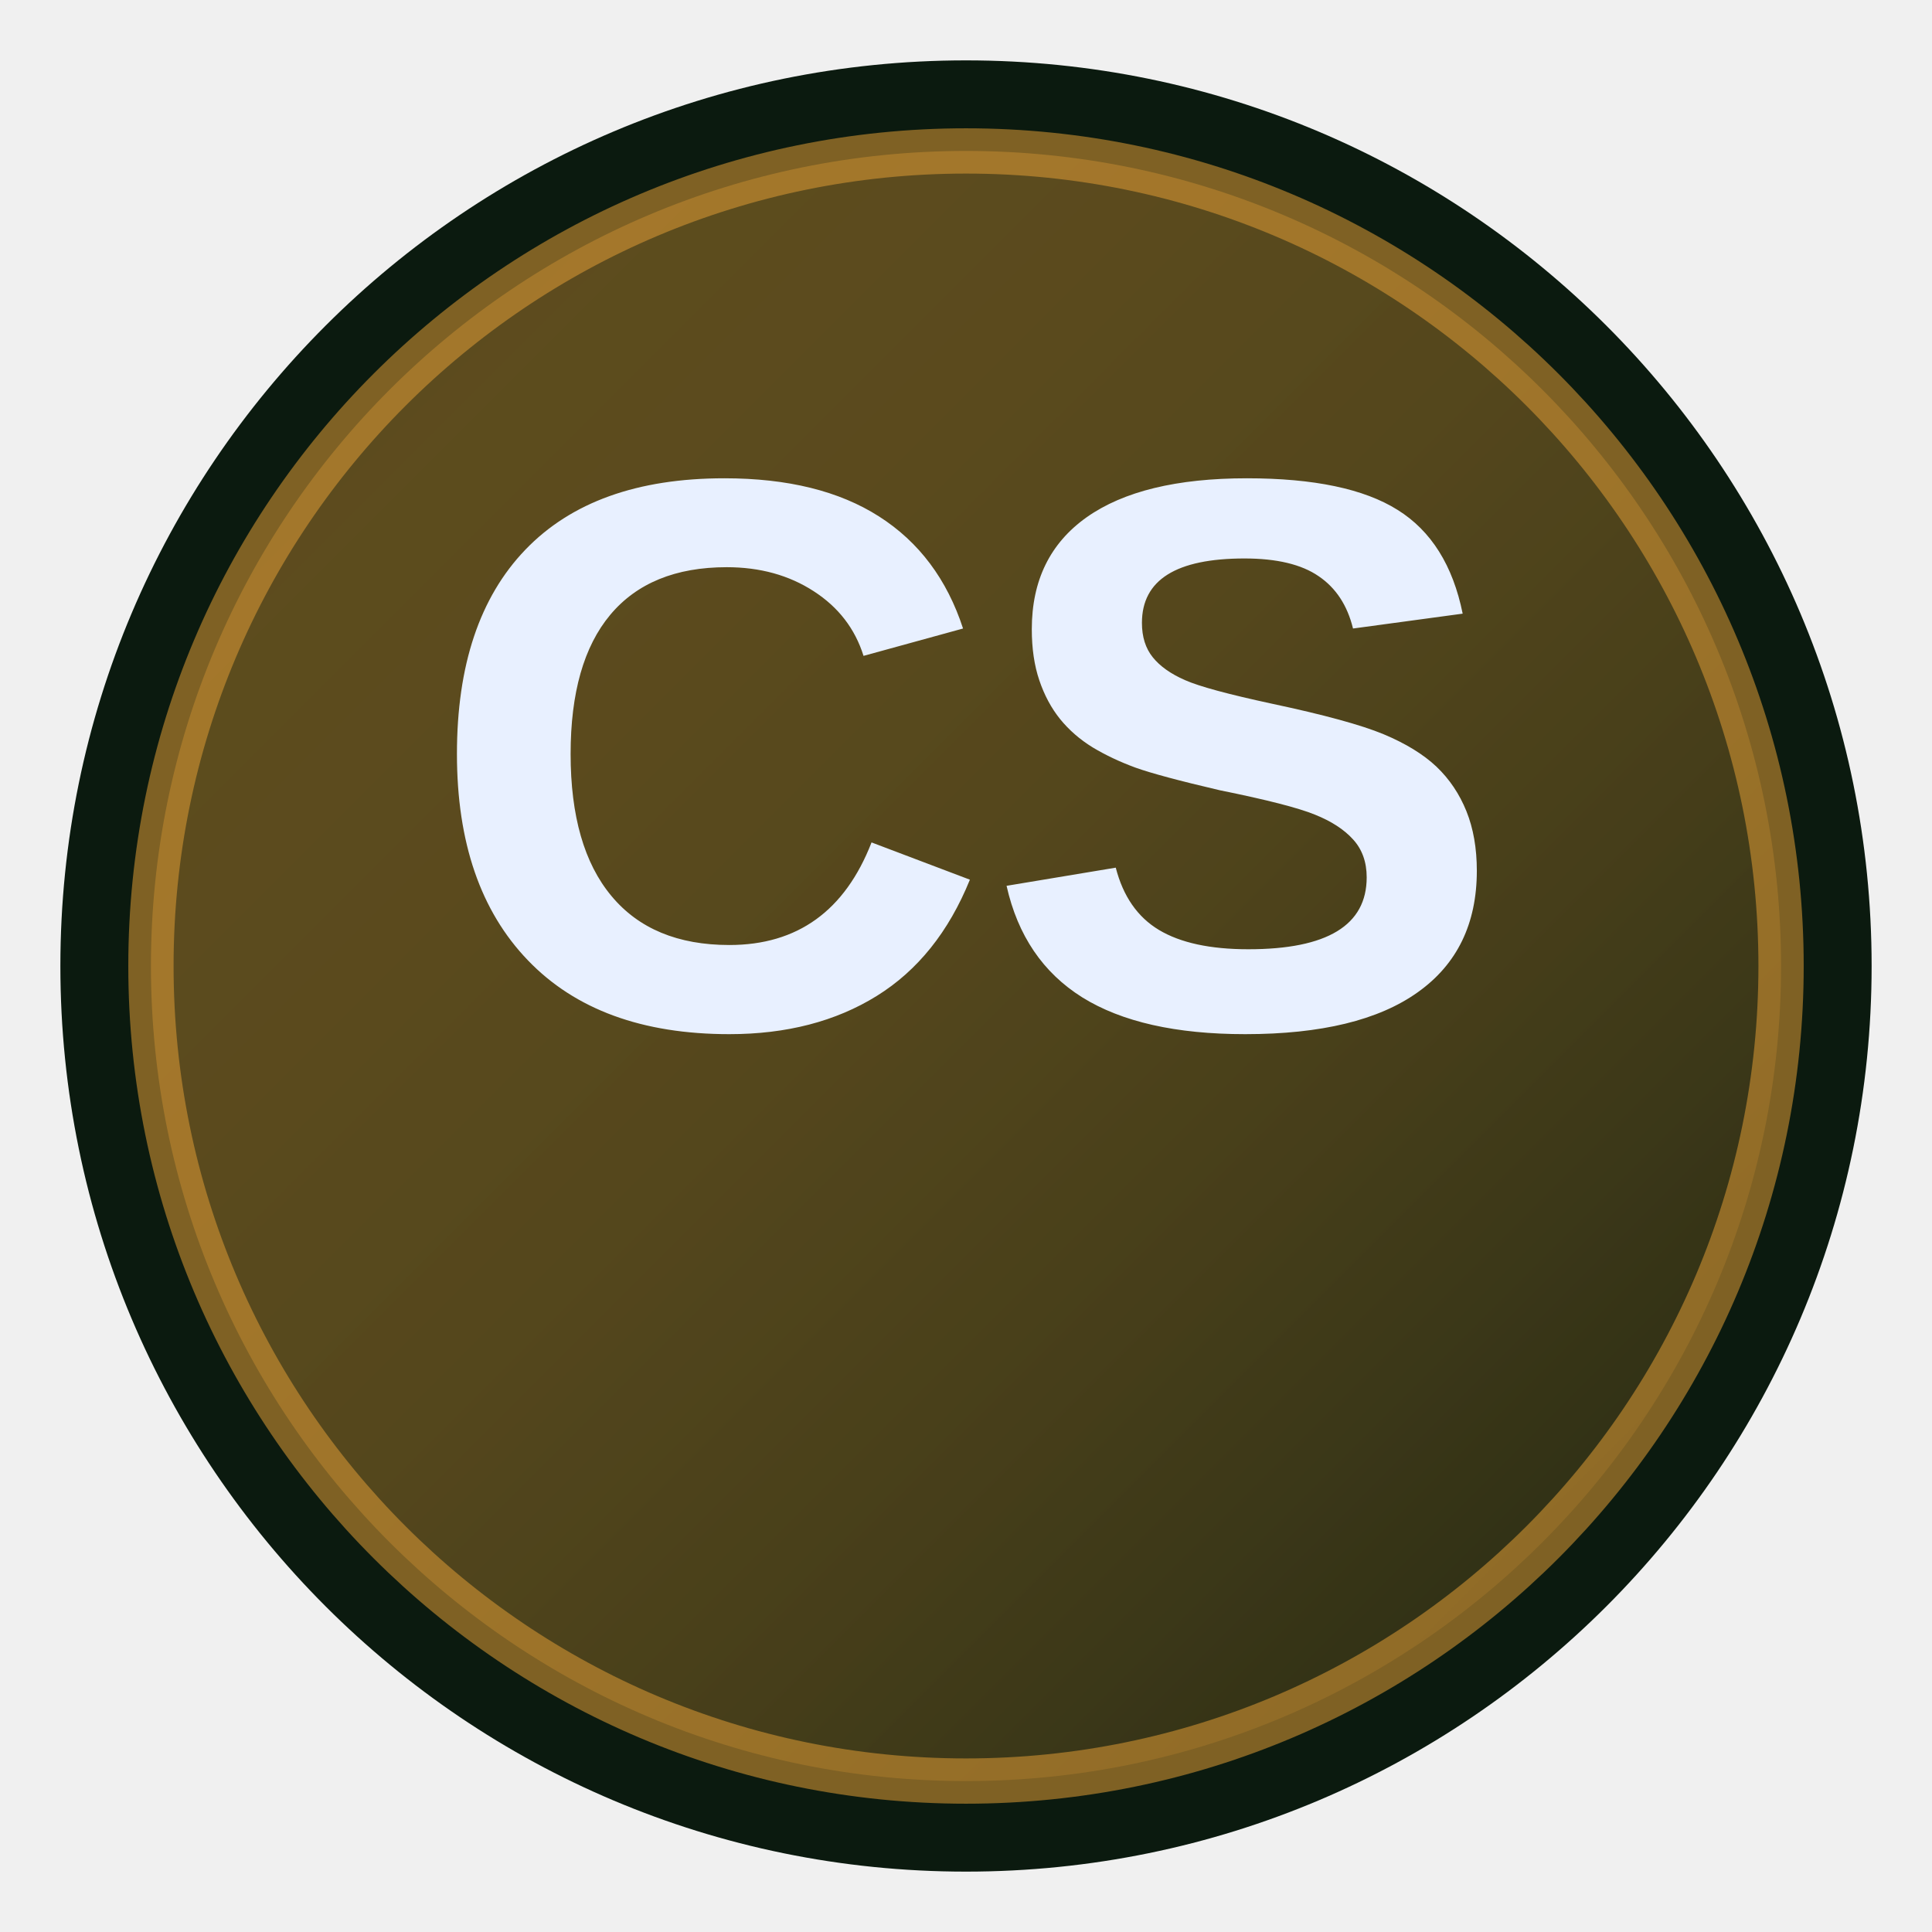
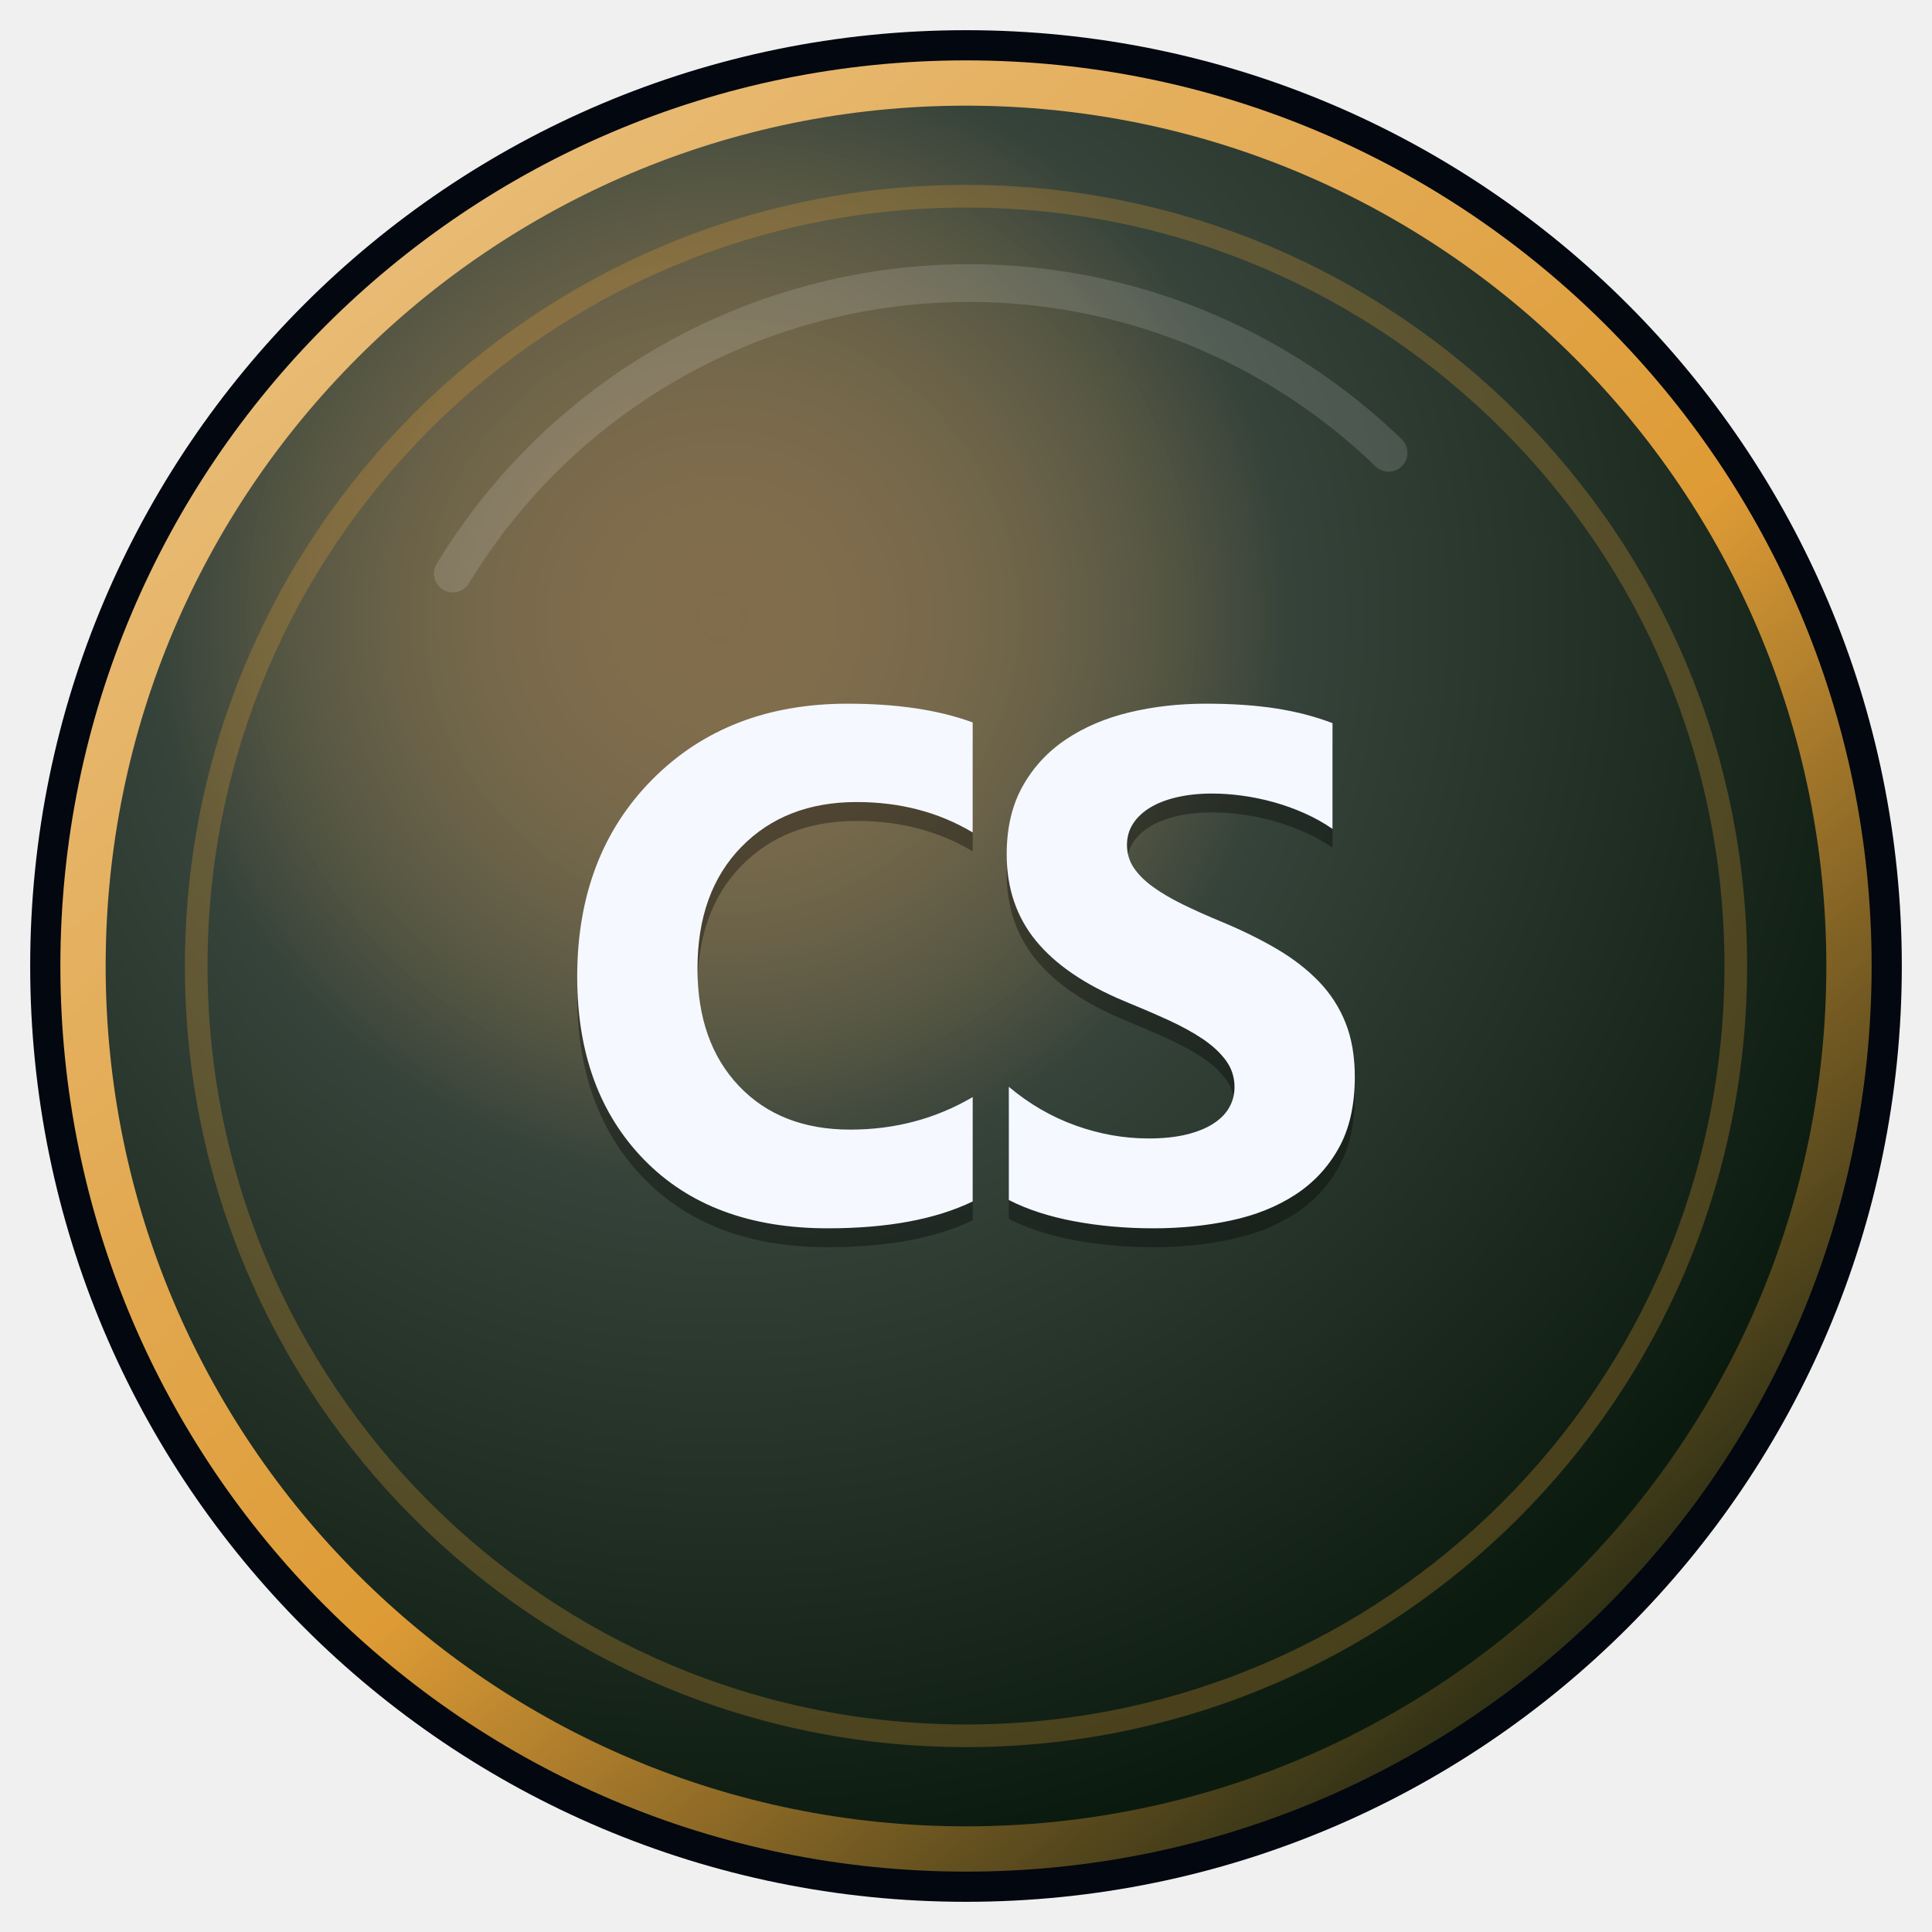
<svg xmlns="http://www.w3.org/2000/svg" viewBox="0 0 128 128" aria-hidden="true">
  <defs>
-     <linearGradient id="g" x1="0" y1="0" x2="128" y2="128" gradientUnits="userSpaceOnUse">
-       <stop offset="0" stop-color="#de9b35" stop-opacity="0.35" />
+     <radialGradient id="fill" cx="36%" cy="30%" r="72%">
+       <stop offset="0" stop-color="#e9be7b" stop-opacity="0.55" />
+       <stop offset="0.45" stop-color="#36433a" />
+       <stop offset="1" stop-color="#0b1a0f" />
+     </radialGradient>
+     <linearGradient id="rim" x1="20" y1="12" x2="110" y2="118" gradientUnits="userSpaceOnUse">
+       <stop offset="0" stop-color="#e9be7b" />
+       <stop offset="0.55" stop-color="#de9b35" />
      <stop offset="1" stop-color="#0b1a0f" />
    </linearGradient>
  </defs>
-   <circle cx="64" cy="64" r="60" fill="#0b1a0f" />
-   <circle cx="64" cy="64" r="54" fill="url(#g)" stroke="#de9b35" stroke-width="3" stroke-opacity="0.55" />
-   <text x="64" y="68" text-anchor="middle" font-family="Segoe UI, Rubik, Arial, sans-serif" font-weight="700" font-size="52" fill="#e8f0ff" letter-spacing="-0.5" textLength="78" lengthAdjust="spacingAndGlyphs">CS</text>
+   <circle cx="64" cy="64" r="62" fill="#03070f" />
+   <circle cx="64" cy="64" r="58.5" fill="url(#fill)" stroke="url(#rim)" stroke-width="3" />
+   <circle cx="64" cy="64" r="51" fill="none" stroke="#de9b35" stroke-opacity="0.28" stroke-width="1.5" />
+   <path d="M30 38 A40 40 0 0 1 92 30" fill="none" stroke="#ffffff" stroke-opacity="0.14" stroke-width="2.5" stroke-linecap="round" />
+   <path d="M64.444 79.598Q60.765 81.379 54.835 81.379Q47.101 81.379 42.671 76.832Q38.241 72.285 38.241 64.715Q38.241 56.652 43.222 51.637Q48.202 46.621 56.148 46.621Q61.069 46.621 64.444 47.863V55.152Q61.069 53.137 56.757 53.137Q52.023 53.137 49.116 56.113Q46.21 59.09 46.21 64.176Q46.21 69.051 48.952 71.945Q51.694 74.84 56.335 74.84Q60.765 74.84 64.444 72.684ZM66.837 79.504V72.004Q68.876 73.715 71.267 74.57Q73.657 75.426 76.095 75.426Q77.524 75.426 78.591 75.168Q79.657 74.91 80.372 74.453Q81.087 73.996 81.438 73.375Q81.79 72.754 81.79 72.027Q81.79 71.043 81.227 70.27Q80.665 69.496 79.692 68.84Q78.72 68.184 77.384 67.574Q76.048 66.965 74.501 66.332Q70.563 64.691 68.63 62.324Q66.696 59.957 66.696 56.605Q66.696 53.98 67.751 52.094Q68.806 50.207 70.622 48.988Q72.438 47.77 74.829 47.195Q77.22 46.621 79.892 46.621Q82.517 46.621 84.544 46.938Q86.571 47.254 88.282 47.91V54.918Q87.438 54.332 86.442 53.887Q85.446 53.441 84.392 53.148Q83.337 52.855 82.294 52.715Q81.251 52.574 80.313 52.574Q79.024 52.574 77.97 52.82Q76.915 53.066 76.188 53.512Q75.462 53.957 75.063 54.578Q74.665 55.199 74.665 55.973Q74.665 56.816 75.11 57.484Q75.556 58.152 76.376 58.75Q77.196 59.348 78.368 59.922Q79.54 60.496 81.017 61.105Q83.032 61.949 84.638 62.898Q86.243 63.848 87.392 65.043Q88.54 66.238 89.149 67.773Q89.759 69.309 89.759 71.348Q89.759 74.16 88.692 76.07Q87.626 77.98 85.798 79.164Q83.97 80.348 81.544 80.863Q79.118 81.379 76.423 81.379Q73.657 81.379 71.161 80.91Q68.665 80.441 66.837 79.504Z" fill="#000000" fill-opacity="0.35" transform="translate(0 1.25)" />
+   <path d="M64.444 79.598Q60.765 81.379 54.835 81.379Q47.101 81.379 42.671 76.832Q38.241 72.285 38.241 64.715Q38.241 56.652 43.222 51.637Q48.202 46.621 56.148 46.621Q61.069 46.621 64.444 47.863V55.152Q61.069 53.137 56.757 53.137Q52.023 53.137 49.116 56.113Q46.21 59.09 46.21 64.176Q46.21 69.051 48.952 71.945Q51.694 74.84 56.335 74.84Q60.765 74.84 64.444 72.684ZM66.837 79.504V72.004Q68.876 73.715 71.267 74.57Q73.657 75.426 76.095 75.426Q77.524 75.426 78.591 75.168Q79.657 74.91 80.372 74.453Q81.087 73.996 81.438 73.375Q81.79 72.754 81.79 72.027Q81.79 71.043 81.227 70.27Q80.665 69.496 79.692 68.84Q78.72 68.184 77.384 67.574Q76.048 66.965 74.501 66.332Q70.563 64.691 68.63 62.324Q66.696 59.957 66.696 56.605Q66.696 53.98 67.751 52.094Q68.806 50.207 70.622 48.988Q72.438 47.77 74.829 47.195Q77.22 46.621 79.892 46.621Q82.517 46.621 84.544 46.938Q86.571 47.254 88.282 47.91V54.918Q87.438 54.332 86.442 53.887Q85.446 53.441 84.392 53.148Q83.337 52.855 82.294 52.715Q81.251 52.574 80.313 52.574Q79.024 52.574 77.97 52.82Q76.915 53.066 76.188 53.512Q75.462 53.957 75.063 54.578Q74.665 55.199 74.665 55.973Q74.665 56.816 75.11 57.484Q75.556 58.152 76.376 58.75Q77.196 59.348 78.368 59.922Q79.54 60.496 81.017 61.105Q83.032 61.949 84.638 62.898Q86.243 63.848 87.392 65.043Q88.54 66.238 89.149 67.773Q89.759 69.309 89.759 71.348Q89.759 74.16 88.692 76.07Q87.626 77.98 85.798 79.164Q83.97 80.348 81.544 80.863Q79.118 81.379 76.423 81.379Q73.657 81.379 71.161 80.91Q68.665 80.441 66.837 79.504Z" fill="#f5f8ff" />
</svg>
